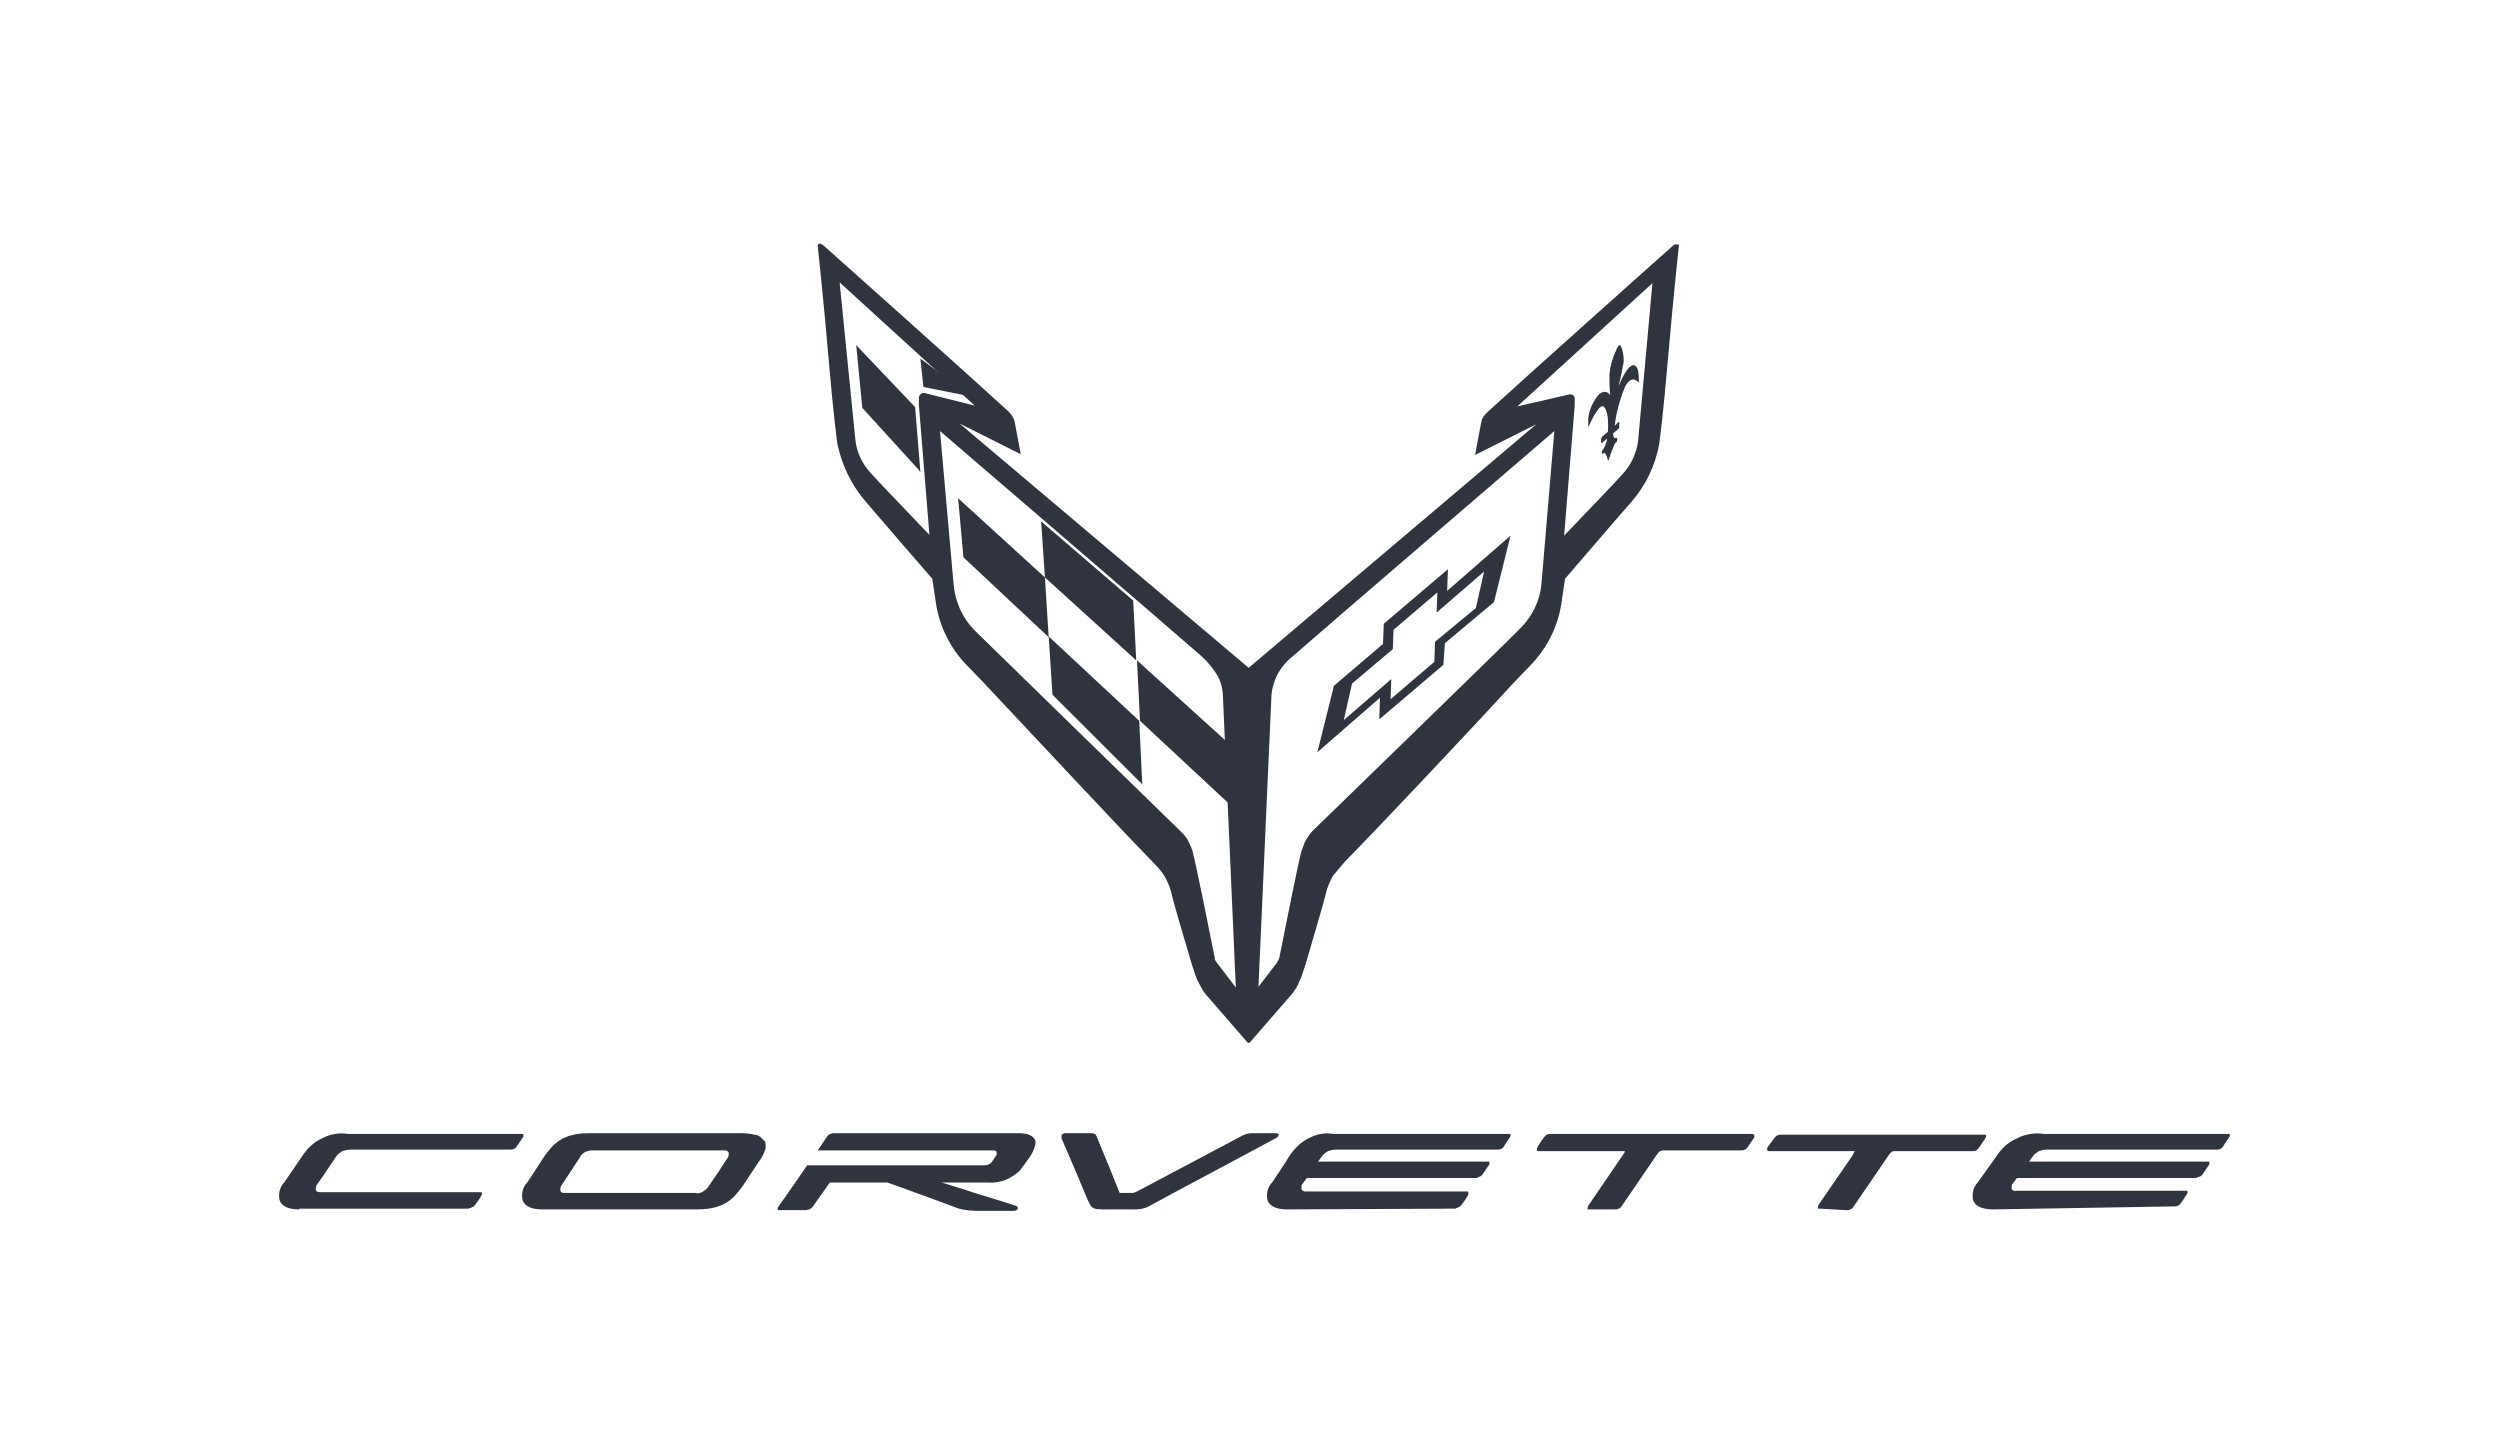
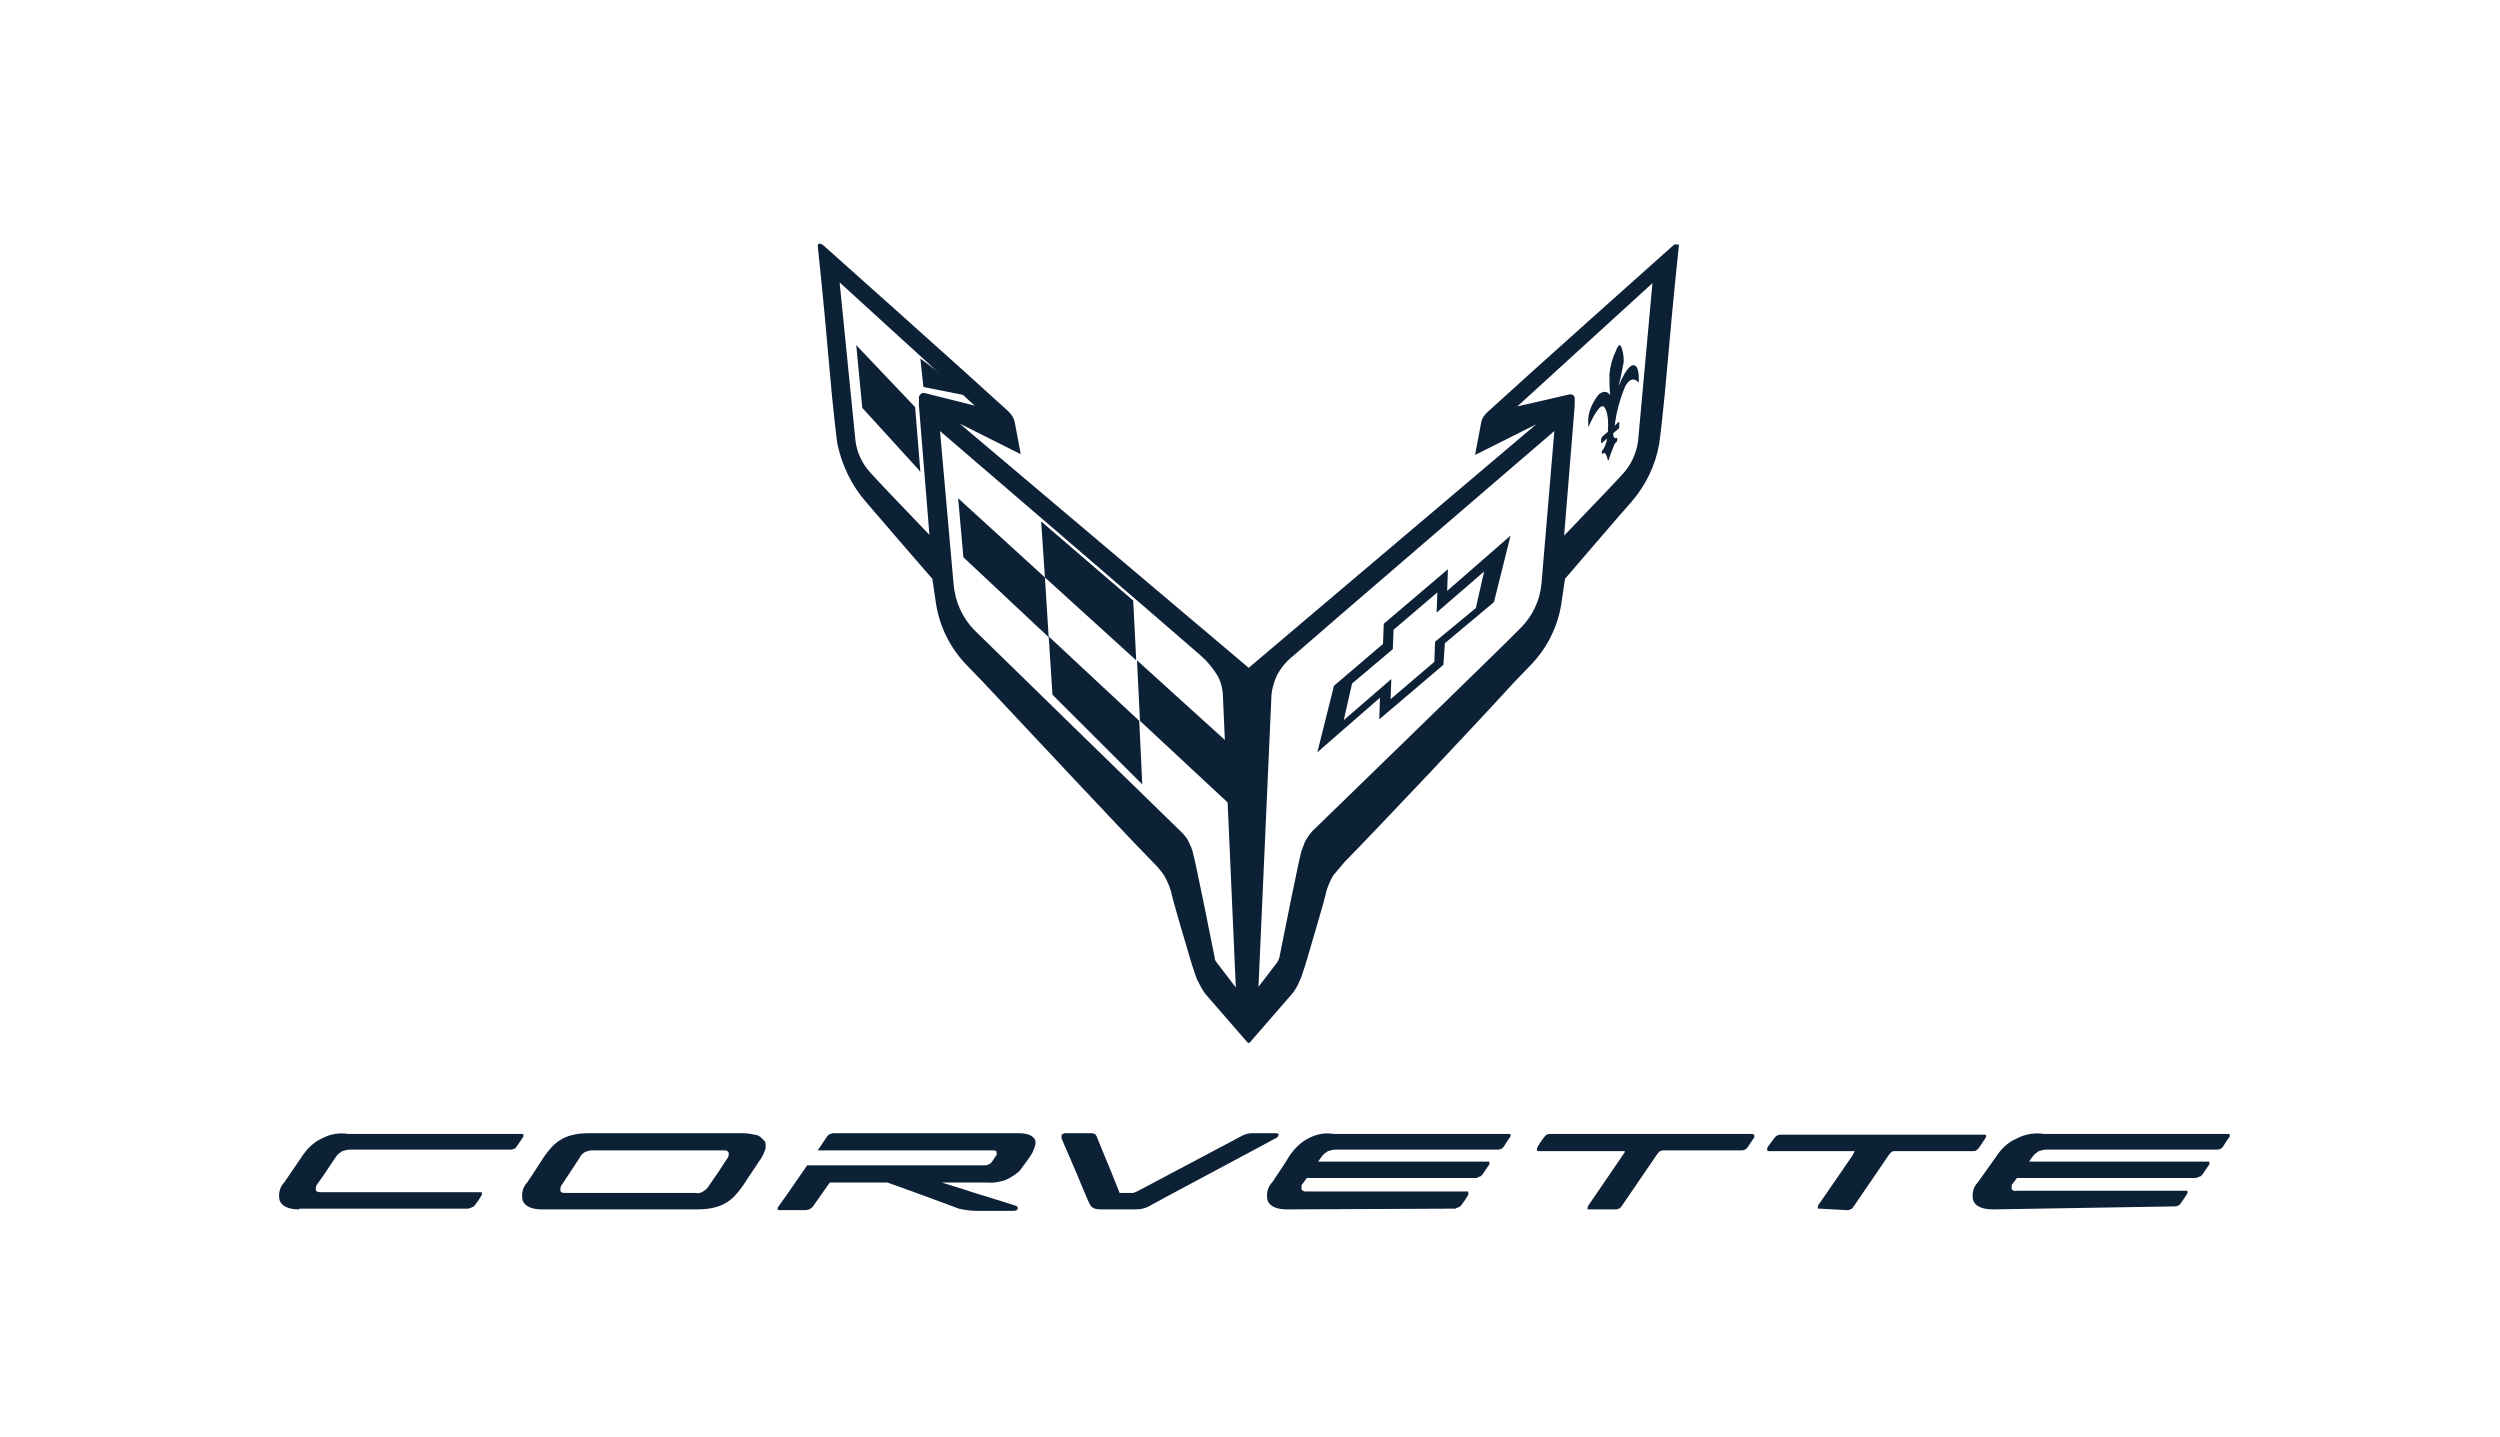
<svg xmlns="http://www.w3.org/2000/svg" width="87" height="50" viewBox="0 0 87 50" fill="none">
-   <path d="M50.361 20.563L50.388 19.809L48.155 21.707L48.129 22.409L46.422 23.864L45.844 26.178L48.024 24.28L47.998 25.034L50.23 23.136L50.282 22.383L51.99 20.953L52.567 18.639L50.361 20.563ZM51.359 21.161L49.941 22.331L49.915 23.032L48.392 24.332L48.418 23.63L46.763 25.06L47.052 23.786L48.47 22.59L48.496 21.915L50.02 20.615L49.994 21.317L51.648 19.887L51.359 21.161Z" fill="#30343F" />
-   <path d="M55.272 14.74V14.87C55.351 14.688 55.64 14.064 55.798 14.142C55.798 14.142 56.008 14.246 55.955 15.026L55.771 15.182C55.745 15.208 55.745 15.234 55.719 15.26V15.416C55.719 15.416 55.719 15.416 55.745 15.416L55.929 15.26C55.903 15.416 55.85 15.572 55.745 15.702C55.745 15.728 55.745 15.78 55.745 15.806C55.771 15.78 55.798 15.78 55.824 15.754C55.903 15.78 55.955 16.014 55.955 16.014H55.982C56.034 15.832 56.113 15.624 56.192 15.442L56.27 15.364C56.27 15.364 56.297 15.234 56.27 15.234C56.165 15.286 56.139 15.182 56.139 15.078L56.323 14.922C56.349 14.896 56.349 14.87 56.349 14.844V14.688C56.349 14.688 56.349 14.688 56.323 14.688L56.192 14.818C56.244 14.35 56.376 13.882 56.559 13.44C56.796 13.024 56.98 13.284 57.032 13.31V13.258C57.032 13.076 57.032 12.686 56.822 12.712C56.822 12.712 56.638 12.686 56.323 13.44C56.402 13.154 56.454 12.868 56.507 12.582C56.507 12.4 56.481 12.192 56.402 12.037C56.402 12.037 56.349 11.985 56.323 12.037C56.297 12.088 56.244 12.14 56.244 12.192C56.113 12.452 56.034 12.738 56.008 13.024C56.008 13.258 56.008 13.492 56.034 13.752C55.85 13.492 55.614 13.752 55.614 13.752C55.377 14.064 55.246 14.402 55.272 14.74C55.246 14.766 55.246 14.766 55.272 14.74Z" fill="#30343F" />
-   <path d="M58.319 8.501C58.267 8.501 58.214 8.553 58.214 8.553C58.214 8.553 53.198 13.024 51.753 14.35C51.648 14.454 51.569 14.558 51.543 14.714L51.333 15.832L53.46 14.766L43.454 23.24L33.395 14.74L35.522 15.806L35.312 14.688C35.286 14.558 35.207 14.428 35.102 14.324C33.657 12.998 28.641 8.527 28.641 8.527C28.641 8.527 28.562 8.475 28.51 8.475C28.457 8.501 28.457 8.553 28.457 8.553C28.457 8.579 28.668 10.503 28.825 12.374C29.009 14.532 29.14 15.442 29.14 15.442C29.298 16.196 29.639 16.898 30.138 17.47C30.243 17.599 32.423 20.121 32.449 20.147V20.173L32.581 21.057C32.712 21.837 33.08 22.564 33.631 23.136L34.209 23.734C35.654 25.268 39.068 28.933 40.118 29.999C40.276 30.155 40.407 30.311 40.512 30.467C40.617 30.649 40.696 30.831 40.749 31.013C40.854 31.481 41.169 32.521 41.484 33.587L41.563 33.821C41.563 33.821 41.642 34.08 41.694 34.158C41.773 34.314 41.852 34.47 41.957 34.6L43.401 36.264L43.428 36.29H43.48C43.48 36.29 43.506 36.29 43.506 36.264L44.951 34.6C45.056 34.47 45.161 34.314 45.214 34.158C45.266 34.08 45.345 33.821 45.345 33.821L45.424 33.587C45.739 32.495 46.054 31.481 46.159 31.013C46.212 30.831 46.29 30.649 46.395 30.467C46.527 30.311 46.658 30.155 46.789 29.999C47.814 28.959 51.254 25.32 52.699 23.734L53.276 23.136C53.828 22.564 54.196 21.837 54.327 21.057L54.458 20.173V20.147C54.485 20.121 56.664 17.573 56.77 17.47C57.269 16.898 57.61 16.196 57.741 15.442C57.741 15.442 57.873 14.532 58.056 12.374C58.214 10.529 58.424 8.553 58.424 8.553C58.424 8.527 58.424 8.527 58.424 8.501C58.345 8.527 58.345 8.501 58.319 8.501ZM32.16 13.674C32.134 13.674 32.082 13.674 32.056 13.7C32.029 13.726 32.003 13.752 31.977 13.804C31.977 13.83 31.977 13.83 31.977 13.856C31.977 13.882 31.977 13.96 31.977 14.09L32.344 18.613C31.32 17.547 30.453 16.638 30.296 16.456C30.007 16.144 29.823 15.754 29.77 15.338L29.219 9.827L33.92 14.116L32.16 13.674ZM42.351 33.508L42.298 33.431C42.272 33.404 42.272 33.353 42.272 33.327C42.141 32.651 41.589 29.921 41.51 29.661C41.484 29.557 41.432 29.427 41.379 29.323C41.327 29.193 41.221 29.063 41.116 28.959C41.116 28.959 34.393 22.409 33.894 21.915C33.474 21.473 33.237 20.927 33.185 20.329L32.712 15C32.712 15 41.038 22.149 41.799 22.825C42.036 23.032 42.219 23.266 42.377 23.526C42.508 23.76 42.561 24.046 42.561 24.306L43.007 34.366L42.351 33.508ZM53.644 20.303C53.592 20.901 53.329 21.447 52.909 21.863C52.436 22.357 45.686 28.907 45.686 28.907C45.581 29.011 45.502 29.141 45.424 29.271C45.371 29.375 45.345 29.505 45.292 29.609C45.214 29.869 44.662 32.599 44.531 33.275C44.531 33.327 44.504 33.353 44.504 33.379L44.452 33.483L43.795 34.34L44.242 24.306C44.242 24.046 44.321 23.76 44.426 23.526C44.557 23.266 44.767 23.006 45.003 22.825C45.765 22.149 54.091 15 54.091 15L53.644 20.303ZM57.006 15.338C56.953 15.754 56.77 16.17 56.481 16.482C56.323 16.664 55.456 17.573 54.432 18.639L54.8 14.116C54.8 13.986 54.8 13.908 54.8 13.882C54.8 13.856 54.8 13.804 54.773 13.778C54.747 13.752 54.721 13.726 54.668 13.726C54.642 13.726 54.642 13.726 54.616 13.726L52.804 14.142L57.505 9.853L57.006 15.338Z" fill="#30343F" />
-   <path d="M39.436 20.901L39.541 22.98L36.363 20.095L36.232 18.145L39.436 20.901ZM33.526 19.393L33.343 17.339L36.363 20.095L36.494 22.174L33.526 19.393ZM36.626 24.176L36.494 22.148L39.646 25.086L39.751 27.296L36.626 24.176ZM39.672 25.086L39.567 22.98L42.666 25.788L42.771 27.971L39.672 25.086Z" fill="#30343F" />
-   <path d="M31.951 16.326L30.007 14.194L29.797 12.011L31.846 14.168L32.03 16.43L31.951 16.326Z" fill="#30343F" />
-   <path d="M32.029 12.479L33.815 13.804L32.134 13.466L32.029 12.479Z" fill="#30343F" />
-   <path d="M18.871 42.087C18.504 42.087 18.267 41.983 18.189 41.775C18.162 41.671 18.162 41.541 18.189 41.437C18.215 41.333 18.267 41.229 18.346 41.151L18.504 40.917L18.924 40.267C19.239 39.825 19.554 39.435 20.5 39.435H25.7C25.884 39.435 26.068 39.435 26.252 39.487C26.33 39.487 26.383 39.514 26.462 39.566C26.514 39.617 26.567 39.669 26.619 39.721C26.645 39.773 26.645 39.825 26.645 39.877C26.645 39.929 26.645 39.981 26.619 40.033C26.567 40.189 26.488 40.319 26.409 40.423L25.858 41.255C25.542 41.697 25.227 42.087 24.255 42.087H18.871ZM20.605 40.033C20.526 40.033 20.447 40.059 20.368 40.085C20.29 40.137 20.211 40.189 20.185 40.267L19.948 40.631L19.554 41.229C19.528 41.255 19.528 41.281 19.502 41.333C19.502 41.359 19.502 41.411 19.502 41.437C19.502 41.489 19.581 41.515 19.633 41.515H24.203C24.308 41.541 24.387 41.515 24.466 41.463C24.544 41.411 24.623 41.359 24.676 41.255L25.017 40.761C25.148 40.553 25.253 40.397 25.306 40.319C25.332 40.293 25.332 40.267 25.358 40.215C25.358 40.189 25.358 40.137 25.358 40.111C25.332 40.085 25.332 40.059 25.306 40.059C25.28 40.033 25.253 40.033 25.227 40.033H20.605Z" fill="#30343F" />
-   <path d="M10.415 42.087C10.047 42.087 9.81 41.983 9.732 41.775C9.705 41.671 9.705 41.541 9.732 41.437C9.758 41.333 9.81 41.229 9.889 41.151L10.493 40.267C10.677 39.981 10.914 39.747 11.202 39.617C11.491 39.462 11.806 39.41 12.122 39.462H18.136C18.162 39.462 18.162 39.462 18.189 39.462C18.215 39.462 18.215 39.487 18.215 39.487C18.215 39.514 18.215 39.539 18.215 39.539C18.215 39.565 18.215 39.565 18.189 39.591L17.978 39.903C17.952 39.929 17.926 39.981 17.873 39.981C17.847 40.007 17.794 40.007 17.742 40.007H12.174C12.095 40.007 11.99 40.033 11.912 40.059C11.833 40.111 11.754 40.163 11.701 40.241L11.439 40.631C11.307 40.839 11.176 41.021 11.045 41.203C11.018 41.229 11.018 41.255 10.992 41.307C10.992 41.333 10.992 41.385 10.992 41.411C10.992 41.463 11.071 41.489 11.15 41.489H16.692C16.718 41.489 16.718 41.489 16.744 41.489C16.77 41.489 16.77 41.515 16.77 41.515C16.77 41.541 16.77 41.567 16.77 41.567C16.77 41.593 16.744 41.593 16.744 41.619L16.665 41.749L16.534 41.931C16.508 41.957 16.481 42.009 16.429 42.009C16.403 42.035 16.35 42.035 16.297 42.061H10.415V42.087Z" fill="#30343F" />
-   <path d="M69.376 42.087C68.982 42.087 68.746 41.983 68.667 41.775C68.641 41.671 68.641 41.541 68.667 41.437C68.693 41.333 68.746 41.229 68.824 41.151L69.455 40.267C69.638 39.981 69.875 39.747 70.19 39.617C70.479 39.462 70.82 39.41 71.135 39.462H77.518C77.544 39.462 77.544 39.462 77.57 39.462C77.596 39.462 77.596 39.487 77.596 39.487C77.596 39.514 77.596 39.539 77.596 39.539C77.596 39.565 77.57 39.565 77.57 39.591C77.518 39.643 77.412 39.825 77.36 39.903C77.334 39.929 77.308 39.981 77.255 39.981C77.229 40.007 77.176 40.007 77.124 40.007H71.214C71.135 40.007 71.031 40.033 70.952 40.059C70.873 40.111 70.794 40.163 70.742 40.241L70.61 40.423H76.808C76.835 40.423 76.835 40.423 76.861 40.423C76.887 40.423 76.887 40.449 76.887 40.449C76.887 40.475 76.887 40.475 76.887 40.501C76.887 40.527 76.887 40.527 76.861 40.553L76.651 40.865C76.625 40.891 76.598 40.943 76.546 40.943C76.52 40.969 76.467 40.969 76.415 40.995H70.19L70.032 41.203C70.006 41.229 70.006 41.255 70.006 41.281C70.006 41.307 70.006 41.333 70.006 41.385C70.032 41.411 70.059 41.437 70.085 41.437C70.111 41.437 70.138 41.463 70.164 41.437H76.047C76.073 41.437 76.073 41.437 76.099 41.437C76.126 41.437 76.126 41.463 76.126 41.463C76.126 41.489 76.126 41.515 76.126 41.515C76.126 41.541 76.099 41.541 76.099 41.567L75.889 41.879C75.863 41.905 75.837 41.957 75.784 41.957C75.758 41.983 75.705 41.983 75.653 41.983L69.376 42.087Z" fill="#30343F" />
-   <path d="M44.793 42.087C44.426 42.087 44.189 41.983 44.111 41.775C44.084 41.671 44.084 41.541 44.111 41.437C44.137 41.333 44.189 41.229 44.268 41.151L44.321 41.073C44.478 40.839 44.741 40.449 44.846 40.267C45.03 39.981 45.266 39.747 45.529 39.617C45.818 39.462 46.107 39.41 46.422 39.462H52.489C52.515 39.462 52.515 39.462 52.541 39.462C52.567 39.462 52.567 39.487 52.567 39.487C52.567 39.514 52.567 39.539 52.567 39.539C52.567 39.565 52.541 39.565 52.541 39.591C52.489 39.643 52.384 39.825 52.331 39.903C52.305 39.929 52.279 39.981 52.226 39.981C52.2 40.007 52.147 40.007 52.095 40.007H46.474C46.395 40.007 46.29 40.033 46.212 40.059C46.133 40.111 46.054 40.163 46.002 40.241L45.87 40.423H51.753C51.779 40.423 51.779 40.423 51.806 40.423C51.832 40.423 51.832 40.449 51.832 40.449C51.832 40.475 51.832 40.475 51.832 40.501C51.832 40.527 51.832 40.527 51.806 40.553L51.596 40.865C51.569 40.891 51.543 40.943 51.491 40.943C51.464 40.969 51.412 40.969 51.386 40.995H45.476L45.345 41.177C45.319 41.203 45.292 41.229 45.292 41.281C45.292 41.307 45.292 41.359 45.292 41.385C45.319 41.437 45.371 41.463 45.424 41.463H51.018C51.044 41.463 51.044 41.463 51.07 41.463C51.097 41.463 51.097 41.489 51.097 41.515C51.097 41.541 51.097 41.541 51.097 41.567C51.097 41.593 51.097 41.593 51.07 41.619L50.992 41.749L50.86 41.931C50.834 41.957 50.808 42.009 50.755 42.009C50.729 42.035 50.676 42.035 50.65 42.061L44.793 42.087Z" fill="#30343F" />
-   <path d="M55.325 42.087C55.299 42.087 55.299 42.087 55.272 42.087C55.246 42.087 55.246 42.061 55.246 42.061C55.246 42.061 55.246 42.009 55.272 41.957L56.533 40.111C56.533 40.086 56.559 40.059 56.533 40.059C56.507 40.059 56.533 40.059 56.48 40.059H53.565C53.513 40.059 53.486 40.059 53.486 40.008C53.486 39.956 53.486 39.956 53.513 39.904C53.539 39.852 53.592 39.773 53.644 39.696L53.723 39.592C53.749 39.566 53.775 39.514 53.828 39.488C53.854 39.462 53.907 39.462 53.959 39.462H60.972C61.024 39.462 61.05 39.488 61.05 39.514C61.05 39.54 61.05 39.566 61.05 39.566C61.05 39.592 61.05 39.592 61.024 39.617L60.814 39.929C60.788 39.956 60.761 40.008 60.709 40.008C60.683 40.033 60.63 40.033 60.578 40.033H57.873C57.846 40.033 57.794 40.059 57.767 40.059C57.741 40.086 57.715 40.111 57.689 40.137L56.428 41.983C56.402 42.009 56.376 42.061 56.323 42.061C56.297 42.087 56.244 42.087 56.192 42.087H55.325Z" fill="#30343F" />
-   <path d="M63.335 42.061C63.309 42.061 63.309 42.061 63.283 42.061C63.257 42.061 63.257 42.035 63.257 42.035C63.257 42.035 63.257 41.983 63.283 41.931L64.465 40.215L64.517 40.111C64.517 40.085 64.543 40.085 64.543 40.059C64.543 40.059 64.517 40.059 64.491 40.059H61.576C61.523 40.059 61.497 40.059 61.497 40.007C61.497 39.955 61.497 39.955 61.523 39.903L61.76 39.591C61.786 39.565 61.812 39.513 61.865 39.513C61.891 39.487 61.943 39.487 61.996 39.487H69.035C69.061 39.487 69.061 39.487 69.087 39.487C69.113 39.487 69.113 39.513 69.113 39.513C69.113 39.539 69.113 39.565 69.113 39.565C69.113 39.591 69.087 39.591 69.087 39.617L68.877 39.929C68.851 39.955 68.825 40.007 68.772 40.033C68.746 40.059 68.693 40.059 68.641 40.059H65.936C65.909 40.059 65.857 40.059 65.83 40.085C65.804 40.111 65.778 40.137 65.752 40.163L64.491 42.009C64.465 42.035 64.439 42.087 64.386 42.087C64.36 42.113 64.307 42.113 64.255 42.113L63.335 42.061Z" fill="#30343F" />
-   <path d="M36.021 39.669C35.943 39.514 35.759 39.435 35.444 39.435H29.009C28.956 39.435 28.93 39.462 28.878 39.462C28.851 39.487 28.799 39.514 28.773 39.566L28.457 40.033H34.55C34.603 40.033 34.656 40.033 34.682 40.085C34.682 40.085 34.682 40.111 34.682 40.137C34.682 40.163 34.682 40.163 34.682 40.189C34.629 40.267 34.577 40.345 34.524 40.423C34.498 40.475 34.446 40.501 34.393 40.527C34.34 40.553 34.288 40.553 34.235 40.553H28.09L27.407 41.541L27.092 41.983C27.092 42.009 27.065 42.009 27.065 42.035C27.065 42.061 27.065 42.061 27.065 42.087C27.065 42.113 27.092 42.113 27.092 42.113C27.118 42.113 27.118 42.113 27.144 42.113H28.037C28.09 42.113 28.116 42.087 28.169 42.087C28.195 42.061 28.247 42.035 28.273 42.009L28.878 41.151H30.874C31.478 41.359 32.528 41.749 33.369 42.061C33.579 42.113 33.815 42.139 34.025 42.139H35.286C35.365 42.139 35.417 42.087 35.417 42.061C35.417 42.035 35.417 42.009 35.391 41.983C35.365 41.957 35.365 41.957 35.338 41.957C34.367 41.645 33.894 41.515 33.526 41.385C33.29 41.307 33.08 41.255 32.765 41.151H34.393C34.577 41.177 34.787 41.125 34.971 41.073C35.155 40.995 35.312 40.891 35.47 40.761C35.627 40.553 35.785 40.345 35.916 40.137C35.943 40.085 35.969 40.007 35.995 39.955C36.047 39.799 36.047 39.721 36.021 39.669Z" fill="#30343F" />
-   <path d="M44.399 39.435H43.585C43.454 39.435 43.349 39.462 43.244 39.514L39.567 41.463C39.514 41.489 39.488 41.489 39.435 41.515H38.963C38.937 41.463 38.7 40.839 38.49 40.345C38.333 39.955 38.175 39.592 38.175 39.566C38.149 39.539 38.149 39.487 38.096 39.462C38.044 39.435 38.017 39.435 37.991 39.435H37.072C37.045 39.435 37.019 39.435 36.993 39.462C36.967 39.462 36.941 39.487 36.941 39.514C36.941 39.539 36.941 39.539 36.941 39.566C36.941 39.592 36.941 39.592 36.941 39.617L37.256 40.345C37.518 40.943 37.86 41.801 37.912 41.879C37.991 42.061 38.122 42.087 38.359 42.087H39.514C39.724 42.087 39.908 42.035 40.066 41.931C40.145 41.879 44.399 39.617 44.426 39.592C44.452 39.592 44.452 39.566 44.478 39.539C44.478 39.514 44.504 39.487 44.504 39.462C44.478 39.462 44.452 39.435 44.399 39.435Z" fill="#30343F" />
+   <path d="M50.361 20.563L50.388 19.809L48.155 21.707L48.129 22.409L46.422 23.864L45.844 26.178L48.024 24.28L47.998 25.034L50.23 23.136L50.282 22.383L51.99 20.953L52.567 18.639L50.361 20.563ZM51.359 21.161L49.941 22.331L49.915 23.032L48.392 24.332L48.418 23.63L46.763 25.06L47.052 23.786L48.47 22.59L48.496 21.915L50.02 20.615L49.994 21.317L51.648 19.887L51.359 21.161Z" fill="#0C2036" />
+   <path d="M55.272 14.74V14.87C55.351 14.688 55.64 14.064 55.798 14.142C55.798 14.142 56.008 14.246 55.955 15.026L55.771 15.182C55.745 15.208 55.745 15.234 55.719 15.26V15.416C55.719 15.416 55.719 15.416 55.745 15.416L55.929 15.26C55.903 15.416 55.85 15.572 55.745 15.702C55.745 15.728 55.745 15.78 55.745 15.806C55.772 15.78 55.798 15.78 55.824 15.754C55.903 15.78 55.955 16.014 55.955 16.014H55.982C56.034 15.832 56.113 15.624 56.192 15.442L56.27 15.364C56.27 15.364 56.297 15.234 56.27 15.234C56.165 15.286 56.139 15.182 56.139 15.078L56.323 14.922C56.349 14.896 56.349 14.87 56.349 14.844V14.688C56.349 14.688 56.349 14.688 56.323 14.688L56.192 14.818C56.244 14.35 56.376 13.882 56.559 13.44C56.796 13.024 56.98 13.284 57.032 13.31V13.258C57.032 13.076 57.032 12.686 56.822 12.712C56.822 12.712 56.638 12.686 56.323 13.44C56.402 13.154 56.454 12.868 56.507 12.582C56.507 12.4 56.481 12.192 56.402 12.037C56.402 12.037 56.349 11.985 56.323 12.037C56.297 12.088 56.244 12.14 56.244 12.192C56.113 12.452 56.034 12.738 56.008 13.024C56.008 13.258 56.008 13.492 56.034 13.752C55.85 13.492 55.614 13.752 55.614 13.752C55.377 14.064 55.246 14.402 55.272 14.74C55.246 14.766 55.246 14.766 55.272 14.74Z" fill="#0C2036" />
+   <path d="M58.319 8.501C58.267 8.501 58.214 8.553 58.214 8.553C58.214 8.553 53.198 13.024 51.753 14.35C51.648 14.454 51.569 14.558 51.543 14.714L51.333 15.832L53.46 14.766L43.454 23.24L33.395 14.74L35.522 15.806L35.312 14.688C35.286 14.558 35.207 14.428 35.102 14.324C33.657 12.998 28.641 8.527 28.641 8.527C28.641 8.527 28.562 8.475 28.51 8.475C28.457 8.501 28.457 8.553 28.457 8.553C28.457 8.579 28.668 10.503 28.825 12.374C29.009 14.532 29.14 15.442 29.14 15.442C29.298 16.196 29.639 16.898 30.138 17.47C30.243 17.599 32.423 20.121 32.449 20.147V20.173L32.581 21.057C32.712 21.837 33.08 22.564 33.631 23.136L34.209 23.734C35.654 25.268 39.068 28.933 40.118 29.999C40.276 30.155 40.407 30.311 40.512 30.467C40.617 30.649 40.696 30.831 40.749 31.013C40.854 31.481 41.169 32.521 41.484 33.587L41.563 33.821C41.563 33.821 41.642 34.08 41.694 34.158C41.773 34.314 41.852 34.47 41.957 34.6L43.401 36.264L43.428 36.29H43.48C43.48 36.29 43.506 36.29 43.506 36.264L44.951 34.6C45.056 34.47 45.161 34.314 45.214 34.158C45.266 34.08 45.345 33.821 45.345 33.821L45.424 33.587C45.739 32.495 46.054 31.481 46.159 31.013C46.212 30.831 46.29 30.649 46.395 30.467C46.527 30.311 46.658 30.155 46.789 29.999C47.814 28.959 51.254 25.32 52.699 23.734L53.276 23.136C53.828 22.564 54.196 21.837 54.327 21.057L54.458 20.173V20.147C54.485 20.121 56.664 17.573 56.77 17.47C57.269 16.898 57.61 16.196 57.741 15.442C57.741 15.442 57.873 14.532 58.056 12.374C58.214 10.529 58.424 8.553 58.424 8.553C58.424 8.527 58.424 8.527 58.424 8.501C58.345 8.527 58.345 8.501 58.319 8.501ZM32.16 13.674C32.134 13.674 32.082 13.674 32.056 13.7C32.029 13.726 32.003 13.752 31.977 13.804C31.977 13.83 31.977 13.83 31.977 13.856C31.977 13.882 31.977 13.96 31.977 14.09L32.344 18.613C31.32 17.547 30.453 16.638 30.296 16.456C30.007 16.144 29.823 15.754 29.77 15.338L29.219 9.827L33.92 14.116L32.16 13.674ZM42.351 33.508L42.298 33.431C42.272 33.404 42.272 33.353 42.272 33.327C42.141 32.651 41.589 29.921 41.51 29.661C41.484 29.557 41.432 29.427 41.379 29.323C41.327 29.193 41.221 29.063 41.116 28.959C41.116 28.959 34.393 22.409 33.894 21.915C33.474 21.473 33.237 20.927 33.185 20.329L32.712 15C32.712 15 41.038 22.149 41.799 22.825C42.036 23.032 42.219 23.266 42.377 23.526C42.508 23.76 42.561 24.046 42.561 24.306L43.007 34.366L42.351 33.508ZM53.644 20.303C53.592 20.901 53.329 21.447 52.909 21.863C52.436 22.357 45.686 28.907 45.686 28.907C45.581 29.011 45.502 29.141 45.424 29.271C45.371 29.375 45.345 29.505 45.292 29.609C45.214 29.869 44.662 32.599 44.531 33.275C44.531 33.327 44.504 33.353 44.504 33.379L44.452 33.483L43.795 34.34L44.242 24.306C44.242 24.046 44.321 23.76 44.426 23.526C44.557 23.266 44.767 23.006 45.003 22.825C45.765 22.149 54.091 15 54.091 15L53.644 20.303ZM57.006 15.338C56.953 15.754 56.77 16.17 56.481 16.482C56.323 16.664 55.456 17.573 54.432 18.639L54.8 14.116C54.8 13.986 54.8 13.908 54.8 13.882C54.8 13.856 54.8 13.804 54.773 13.778C54.747 13.752 54.721 13.726 54.668 13.726C54.642 13.726 54.642 13.726 54.616 13.726L52.804 14.142L57.505 9.853L57.006 15.338Z" fill="#0C2036" />
+   <path d="M39.436 20.901L39.541 22.98L36.363 20.095L36.232 18.145L39.436 20.901ZM33.526 19.393L33.343 17.339L36.363 20.095L36.494 22.174L33.526 19.393ZM36.626 24.176L36.494 22.148L39.646 25.086L39.751 27.296L36.626 24.176ZM39.672 25.086L39.567 22.98L42.666 25.788L42.771 27.971L39.672 25.086Z" fill="#0C2036" />
+   <path d="M31.951 16.326L30.007 14.194L29.797 12.011L31.846 14.168L32.03 16.43L31.951 16.326Z" fill="#0C2036" />
+   <path d="M32.029 12.479L33.815 13.804L32.134 13.466L32.029 12.479Z" fill="#0C2036" />
+   <path d="M18.871 42.087C18.504 42.087 18.267 41.983 18.189 41.775C18.162 41.671 18.162 41.541 18.189 41.437C18.215 41.333 18.267 41.229 18.346 41.151L18.504 40.917L18.924 40.267C19.239 39.825 19.554 39.435 20.5 39.435H25.7C25.884 39.435 26.068 39.435 26.252 39.487C26.33 39.487 26.383 39.514 26.462 39.566C26.514 39.617 26.567 39.669 26.619 39.721C26.645 39.773 26.645 39.825 26.645 39.877C26.645 39.929 26.645 39.981 26.619 40.033C26.567 40.189 26.488 40.319 26.409 40.423L25.858 41.255C25.542 41.697 25.227 42.087 24.255 42.087H18.871ZM20.605 40.033C20.526 40.033 20.447 40.059 20.368 40.085C20.29 40.137 20.211 40.189 20.185 40.267L19.948 40.631L19.554 41.229C19.528 41.255 19.528 41.281 19.502 41.333C19.502 41.359 19.502 41.411 19.502 41.437C19.502 41.489 19.581 41.515 19.633 41.515H24.203C24.308 41.541 24.387 41.515 24.466 41.463C24.544 41.411 24.623 41.359 24.676 41.255L25.017 40.761C25.148 40.553 25.253 40.397 25.306 40.319C25.332 40.293 25.332 40.267 25.358 40.215C25.358 40.189 25.358 40.137 25.358 40.111C25.332 40.085 25.332 40.059 25.306 40.059C25.28 40.033 25.253 40.033 25.227 40.033H20.605Z" fill="#0C2036" />
+   <path d="M10.415 42.087C10.047 42.087 9.81 41.983 9.732 41.775C9.705 41.671 9.705 41.541 9.732 41.437C9.758 41.333 9.81 41.229 9.889 41.151L10.493 40.267C10.677 39.981 10.914 39.747 11.202 39.617C11.491 39.462 11.806 39.41 12.122 39.462H18.136C18.162 39.462 18.162 39.462 18.189 39.462C18.215 39.462 18.215 39.487 18.215 39.487C18.215 39.514 18.215 39.539 18.215 39.539C18.215 39.565 18.215 39.565 18.189 39.591L17.978 39.903C17.952 39.929 17.926 39.981 17.873 39.981C17.847 40.007 17.794 40.007 17.742 40.007H12.174C12.095 40.007 11.99 40.033 11.912 40.059C11.833 40.111 11.754 40.163 11.701 40.241L11.439 40.631C11.307 40.839 11.176 41.021 11.045 41.203C11.018 41.229 11.018 41.255 10.992 41.307C10.992 41.333 10.992 41.385 10.992 41.411C10.992 41.463 11.071 41.489 11.15 41.489H16.692C16.718 41.489 16.718 41.489 16.744 41.489C16.77 41.489 16.77 41.515 16.77 41.515C16.77 41.541 16.77 41.567 16.77 41.567C16.77 41.593 16.744 41.593 16.744 41.619L16.665 41.749L16.534 41.931C16.508 41.957 16.481 42.009 16.429 42.009C16.403 42.035 16.35 42.035 16.297 42.061H10.415V42.087Z" fill="#0C2036" />
+   <path d="M69.376 42.087C68.982 42.087 68.746 41.983 68.667 41.775C68.641 41.671 68.641 41.541 68.667 41.437C68.693 41.333 68.746 41.229 68.824 41.151L69.455 40.267C69.638 39.981 69.875 39.747 70.19 39.617C70.479 39.462 70.82 39.41 71.135 39.462H77.518C77.544 39.462 77.544 39.462 77.57 39.462C77.596 39.462 77.596 39.487 77.596 39.487C77.596 39.514 77.596 39.539 77.596 39.539C77.596 39.565 77.57 39.565 77.57 39.591C77.518 39.643 77.412 39.825 77.36 39.903C77.334 39.929 77.308 39.981 77.255 39.981C77.229 40.007 77.176 40.007 77.124 40.007H71.214C71.135 40.007 71.031 40.033 70.952 40.059C70.873 40.111 70.794 40.163 70.742 40.241L70.61 40.423H76.808C76.835 40.423 76.835 40.423 76.861 40.423C76.887 40.423 76.887 40.449 76.887 40.449C76.887 40.475 76.887 40.475 76.887 40.501C76.887 40.527 76.887 40.527 76.861 40.553L76.651 40.865C76.625 40.891 76.598 40.943 76.546 40.943C76.52 40.969 76.467 40.969 76.415 40.995H70.19L70.032 41.203C70.006 41.229 70.006 41.255 70.006 41.281C70.006 41.307 70.006 41.333 70.006 41.385C70.032 41.411 70.059 41.437 70.085 41.437C70.111 41.437 70.138 41.463 70.164 41.437H76.047C76.073 41.437 76.073 41.437 76.099 41.437C76.126 41.437 76.126 41.463 76.126 41.463C76.126 41.489 76.126 41.515 76.126 41.515C76.126 41.541 76.099 41.541 76.099 41.567L75.889 41.879C75.863 41.905 75.837 41.957 75.784 41.957C75.758 41.983 75.705 41.983 75.653 41.983L69.376 42.087Z" fill="#0C2036" />
+   <path d="M44.793 42.087C44.426 42.087 44.189 41.983 44.111 41.775C44.084 41.671 44.084 41.541 44.111 41.437C44.137 41.333 44.189 41.229 44.268 41.151L44.321 41.073C44.478 40.839 44.741 40.449 44.846 40.267C45.03 39.981 45.266 39.747 45.529 39.617C45.818 39.462 46.107 39.41 46.422 39.462H52.489C52.515 39.462 52.515 39.462 52.541 39.462C52.567 39.462 52.567 39.487 52.567 39.487C52.567 39.514 52.567 39.539 52.567 39.539C52.567 39.565 52.541 39.565 52.541 39.591C52.489 39.643 52.384 39.825 52.331 39.903C52.305 39.929 52.279 39.981 52.226 39.981C52.2 40.007 52.147 40.007 52.095 40.007H46.474C46.395 40.007 46.29 40.033 46.212 40.059C46.133 40.111 46.054 40.163 46.002 40.241L45.87 40.423H51.753C51.779 40.423 51.779 40.423 51.806 40.423C51.832 40.423 51.832 40.449 51.832 40.449C51.832 40.475 51.832 40.475 51.832 40.501C51.832 40.527 51.832 40.527 51.806 40.553L51.596 40.865C51.569 40.891 51.543 40.943 51.491 40.943C51.464 40.969 51.412 40.969 51.386 40.995H45.476L45.345 41.177C45.319 41.203 45.292 41.229 45.292 41.281C45.292 41.307 45.292 41.359 45.292 41.385C45.319 41.437 45.371 41.463 45.424 41.463H51.018C51.044 41.463 51.044 41.463 51.07 41.463C51.097 41.463 51.097 41.489 51.097 41.515C51.097 41.541 51.097 41.541 51.097 41.567C51.097 41.593 51.097 41.593 51.07 41.619L50.992 41.749L50.86 41.931C50.834 41.957 50.808 42.009 50.755 42.009C50.729 42.035 50.676 42.035 50.65 42.061L44.793 42.087Z" fill="#0C2036" />
+   <path d="M55.325 42.087C55.299 42.087 55.299 42.087 55.272 42.087C55.246 42.087 55.246 42.061 55.246 42.061C55.246 42.061 55.246 42.009 55.272 41.957L56.533 40.111C56.533 40.086 56.559 40.059 56.533 40.059C56.507 40.059 56.533 40.059 56.48 40.059H53.565C53.513 40.059 53.486 40.059 53.486 40.008C53.486 39.956 53.486 39.956 53.513 39.904C53.539 39.852 53.592 39.773 53.644 39.696L53.723 39.592C53.749 39.566 53.775 39.514 53.828 39.488C53.854 39.462 53.907 39.462 53.959 39.462H60.972C61.024 39.462 61.05 39.488 61.05 39.514C61.05 39.54 61.05 39.566 61.05 39.566C61.05 39.592 61.05 39.592 61.024 39.617L60.814 39.929C60.788 39.956 60.761 40.008 60.709 40.008C60.683 40.033 60.63 40.033 60.578 40.033H57.873C57.846 40.033 57.794 40.059 57.767 40.059C57.741 40.086 57.715 40.111 57.689 40.137L56.428 41.983C56.402 42.009 56.376 42.061 56.323 42.061C56.297 42.087 56.244 42.087 56.192 42.087H55.325Z" fill="#0C2036" />
+   <path d="M63.335 42.061C63.309 42.061 63.309 42.061 63.283 42.061C63.257 42.061 63.257 42.035 63.257 42.035C63.257 42.035 63.257 41.983 63.283 41.931L64.465 40.215L64.517 40.111C64.517 40.085 64.543 40.085 64.543 40.059C64.543 40.059 64.517 40.059 64.491 40.059H61.576C61.523 40.059 61.497 40.059 61.497 40.007C61.497 39.955 61.497 39.955 61.523 39.903L61.76 39.591C61.786 39.565 61.812 39.513 61.865 39.513C61.891 39.487 61.943 39.487 61.996 39.487H69.035C69.061 39.487 69.061 39.487 69.087 39.487C69.113 39.487 69.113 39.513 69.113 39.513C69.113 39.539 69.113 39.565 69.113 39.565C69.113 39.591 69.087 39.591 69.087 39.617L68.877 39.929C68.851 39.955 68.825 40.007 68.772 40.033C68.746 40.059 68.693 40.059 68.641 40.059H65.936C65.909 40.059 65.857 40.059 65.83 40.085C65.804 40.111 65.778 40.137 65.752 40.163L64.491 42.009C64.465 42.035 64.439 42.087 64.386 42.087C64.36 42.113 64.307 42.113 64.255 42.113L63.335 42.061Z" fill="#0C2036" />
+   <path d="M36.021 39.669C35.943 39.514 35.759 39.435 35.444 39.435H29.009C28.956 39.435 28.93 39.462 28.878 39.462C28.851 39.487 28.799 39.514 28.773 39.566L28.457 40.033H34.55C34.603 40.033 34.656 40.033 34.682 40.085C34.682 40.085 34.682 40.111 34.682 40.137C34.682 40.163 34.682 40.163 34.682 40.189C34.629 40.267 34.577 40.345 34.524 40.423C34.498 40.475 34.446 40.501 34.393 40.527C34.34 40.553 34.288 40.553 34.235 40.553H28.09L27.407 41.541L27.092 41.983C27.092 42.009 27.065 42.009 27.065 42.035C27.065 42.061 27.065 42.061 27.065 42.087C27.065 42.113 27.092 42.113 27.092 42.113C27.118 42.113 27.118 42.113 27.144 42.113H28.037C28.09 42.113 28.116 42.087 28.169 42.087C28.195 42.061 28.247 42.035 28.273 42.009L28.878 41.151H30.874C31.478 41.359 32.528 41.749 33.369 42.061C33.579 42.113 33.815 42.139 34.025 42.139H35.286C35.365 42.139 35.417 42.087 35.417 42.061C35.417 42.035 35.417 42.009 35.391 41.983C35.365 41.957 35.365 41.957 35.338 41.957C34.367 41.645 33.894 41.515 33.526 41.385C33.29 41.307 33.08 41.255 32.765 41.151H34.393C34.577 41.177 34.787 41.125 34.971 41.073C35.155 40.995 35.312 40.891 35.47 40.761C35.627 40.553 35.785 40.345 35.916 40.137C35.943 40.085 35.969 40.007 35.995 39.955C36.047 39.799 36.047 39.721 36.021 39.669Z" fill="#0C2036" />
+   <path d="M44.399 39.435H43.585C43.454 39.435 43.349 39.462 43.244 39.514L39.567 41.463C39.514 41.489 39.488 41.489 39.435 41.515H38.963C38.937 41.463 38.7 40.839 38.49 40.345C38.333 39.955 38.175 39.592 38.175 39.566C38.149 39.539 38.149 39.487 38.096 39.462C38.044 39.435 38.017 39.435 37.991 39.435H37.072C37.045 39.435 37.019 39.435 36.993 39.462C36.967 39.462 36.941 39.487 36.941 39.514C36.941 39.539 36.941 39.539 36.941 39.566C36.941 39.592 36.941 39.592 36.941 39.617L37.256 40.345C37.518 40.943 37.86 41.801 37.912 41.879C37.991 42.061 38.122 42.087 38.359 42.087H39.514C39.724 42.087 39.908 42.035 40.066 41.931C40.145 41.879 44.399 39.617 44.426 39.592C44.452 39.592 44.452 39.566 44.478 39.539C44.478 39.514 44.504 39.487 44.504 39.462C44.478 39.462 44.452 39.435 44.399 39.435Z" fill="#0C2036" />
</svg>
